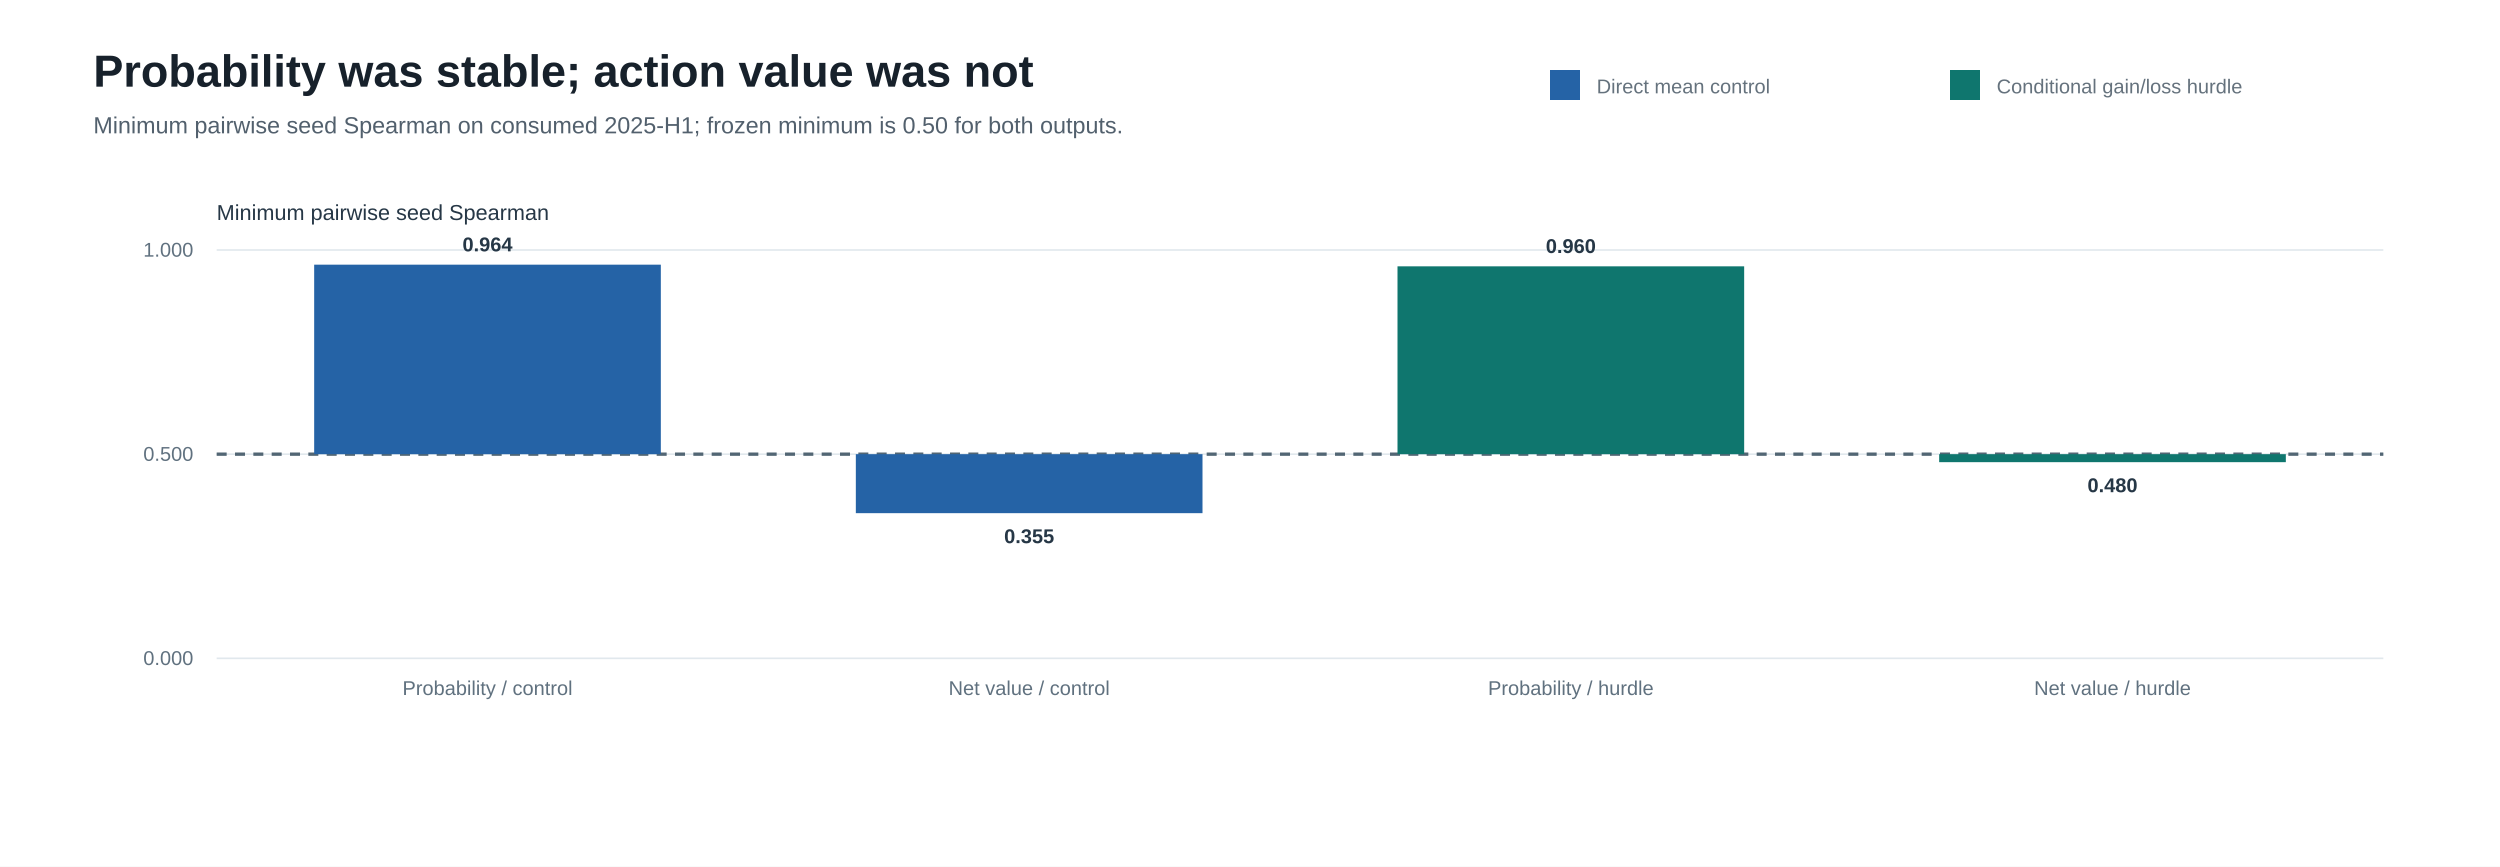
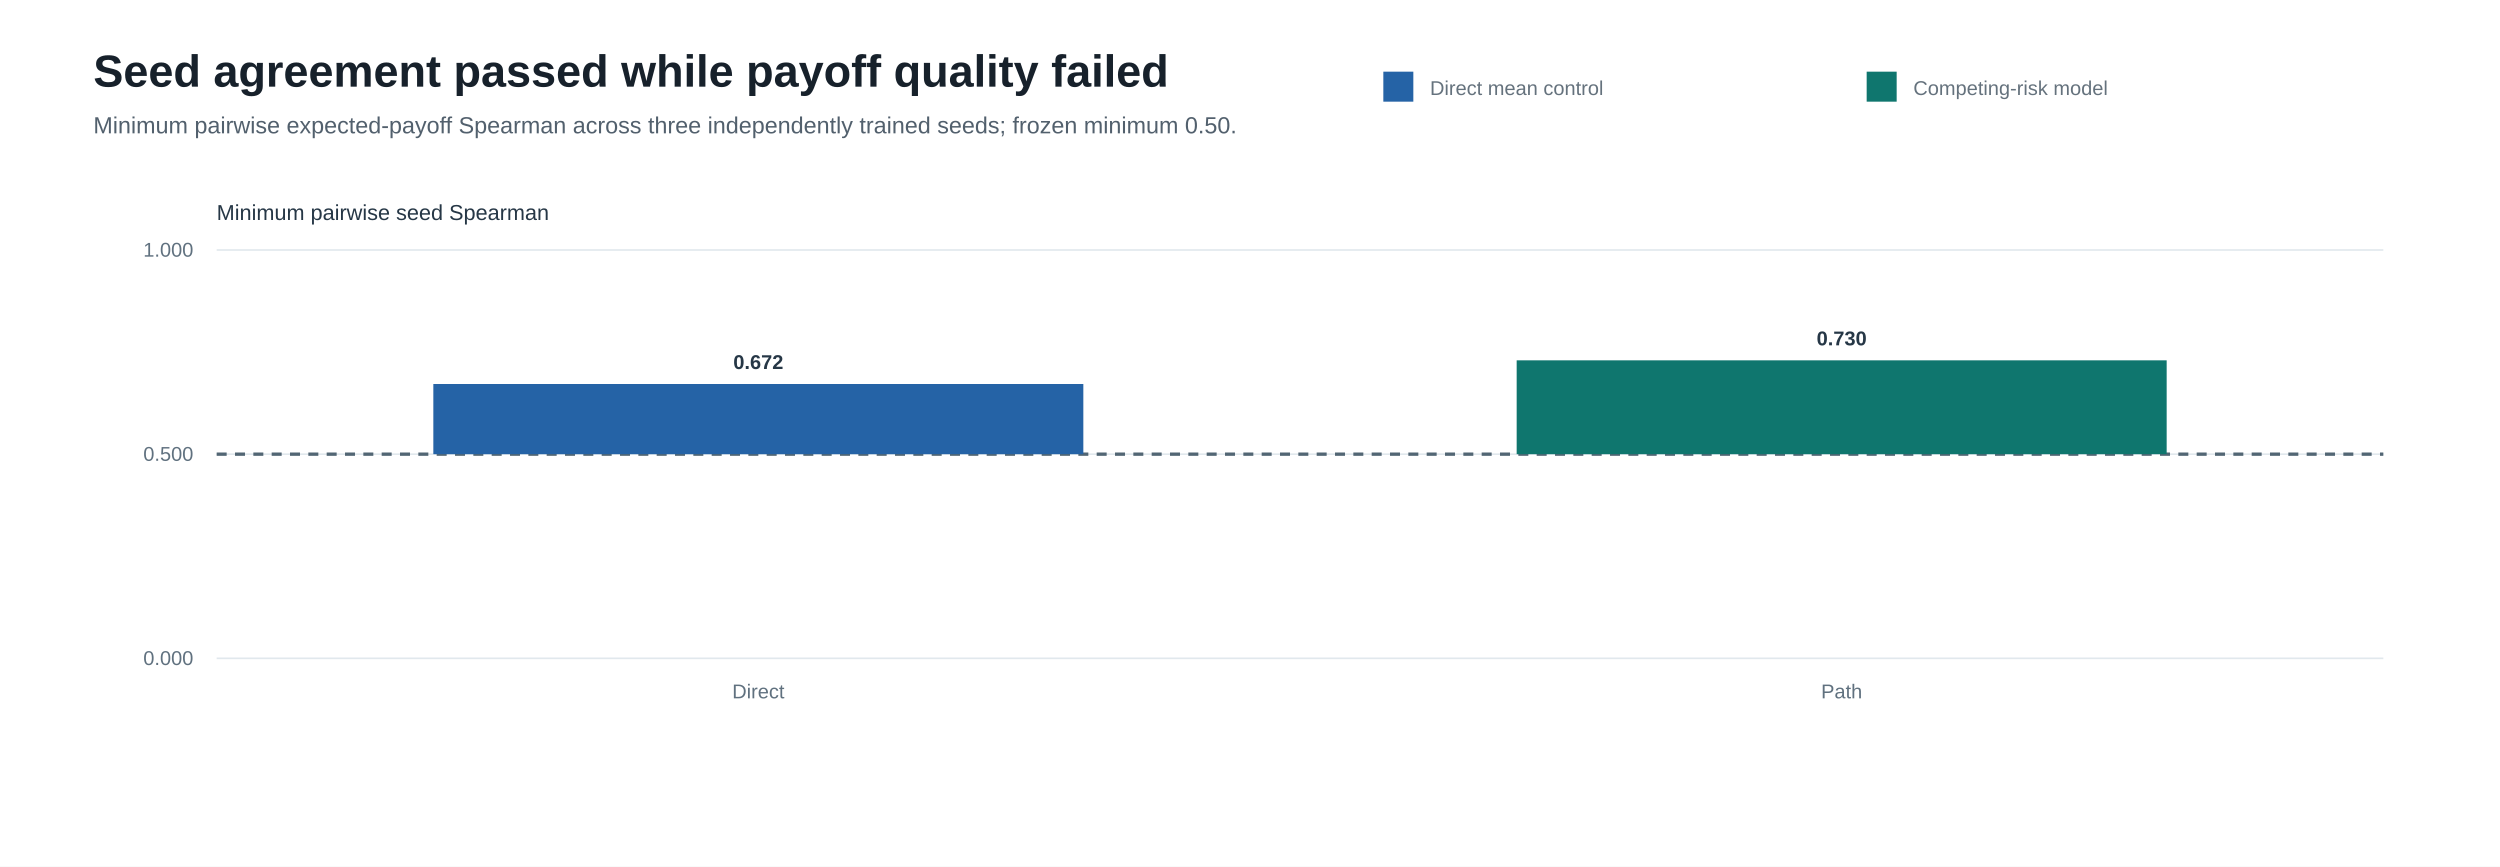
<svg xmlns="http://www.w3.org/2000/svg" width="1500" height="520" viewBox="0 0 1500 520" role="img" aria-labelledby="title desc">
  <rect width="100%" height="100%" fill="#ffffff" />
  <style>text{font-family:"Segoe UI",Arial,sans-serif;letter-spacing:0}.title{font-size:27px;font-weight:700;fill:#17212b}.subtitle{font-size:14px;fill:#52606d}.label{font-size:13px;fill:#263746}.axis{font-size:12px;fill:#60717f}.value{font-size:12px;font-weight:650;fill:#263746}.note{font-size:12px;fill:#65727d}.grid{stroke:#e1e8ed;stroke-width:1}.zero{stroke:#526674;stroke-width:2;stroke-dasharray:6 5}</style>
-   <text x="56" y="52" class="title">Probability was stable; action value was not</text>
-   <text x="56" y="80" class="subtitle">Minimum pairwise seed Spearman on consumed 2025-H1; frozen minimum is 0.50 for both outputs.</text>
-   <rect x="930" y="42" width="18" height="18" fill="#2563a6" />
-   <text x="958" y="56" class="note">Direct mean control</text>
-   <rect x="1170" y="42" width="18" height="18" fill="#0f766e" />
-   <text x="1198" y="56" class="note">Conditional gain/loss hurdle</text>
+   <text x="56" y="52" class="title">Seed agreement passed while payoff quality failed</text>
+   <text x="56" y="80" class="subtitle">Minimum pairwise expected-payoff Spearman across three independently trained seeds; frozen minimum 0.50.</text>
+   <rect x="830" y="43" width="18" height="18" fill="#2563a6" />
+   <text x="858" y="57" class="note">Direct mean control</text>
+   <rect x="1120" y="43" width="18" height="18" fill="#0f766e" />
+   <text x="1148" y="57" class="note">Competing-risk model</text>
  <text x="130" y="132" class="label">Minimum pairwise seed Spearman</text>
  <line x1="130" y1="395.0" x2="1430" y2="395.0" class="grid" />
  <text x="116" y="399.0" text-anchor="end" class="axis">0.000</text>
  <line x1="130" y1="272.5" x2="1430" y2="272.5" class="grid" />
  <text x="116" y="276.5" text-anchor="end" class="axis">0.500</text>
  <line x1="130" y1="150.0" x2="1430" y2="150.0" class="grid" />
  <text x="116" y="154.0" text-anchor="end" class="axis">1.000</text>
  <line x1="130" y1="272.5" x2="1430" y2="272.5" class="zero" />
-   <rect x="188.5" y="158.8" width="208.0" height="113.7" fill="#2563a6" />
-   <text x="292.5" y="150.8" text-anchor="middle" class="value">0.964</text>
-   <text x="292.5" y="417.0" text-anchor="middle" class="axis">Probability / control</text>
-   <rect x="513.5" y="272.5" width="208.0" height="35.4" fill="#2563a6" />
-   <text x="617.5" y="325.9" text-anchor="middle" class="value">0.355</text>
-   <text x="617.5" y="417.0" text-anchor="middle" class="axis">Net value / control</text>
-   <rect x="838.5" y="159.8" width="208.0" height="112.7" fill="#0f766e" />
-   <text x="942.5" y="151.8" text-anchor="middle" class="value">0.960</text>
-   <text x="942.5" y="417.0" text-anchor="middle" class="axis">Probability / hurdle</text>
-   <rect x="1163.5" y="272.5" width="208.0" height="4.8" fill="#0f766e" />
-   <text x="1267.5" y="295.3" text-anchor="middle" class="value">0.480</text>
-   <text x="1267.5" y="417.0" text-anchor="middle" class="axis">Net value / hurdle</text>
+   <rect x="260.0" y="230.4" width="390.0" height="42.1" fill="#2563a6" />
+   <text x="455.0" y="221.4" text-anchor="middle" class="value">0.672</text>
+   <text x="455.0" y="419.0" text-anchor="middle" class="axis">Direct</text>
+   <rect x="910.0" y="216.2" width="390.0" height="56.3" fill="#0f766e" />
+   <text x="1105.0" y="207.2" text-anchor="middle" class="value">0.730</text>
+   <text x="1105.0" y="419.0" text-anchor="middle" class="axis">Path</text>
</svg>
